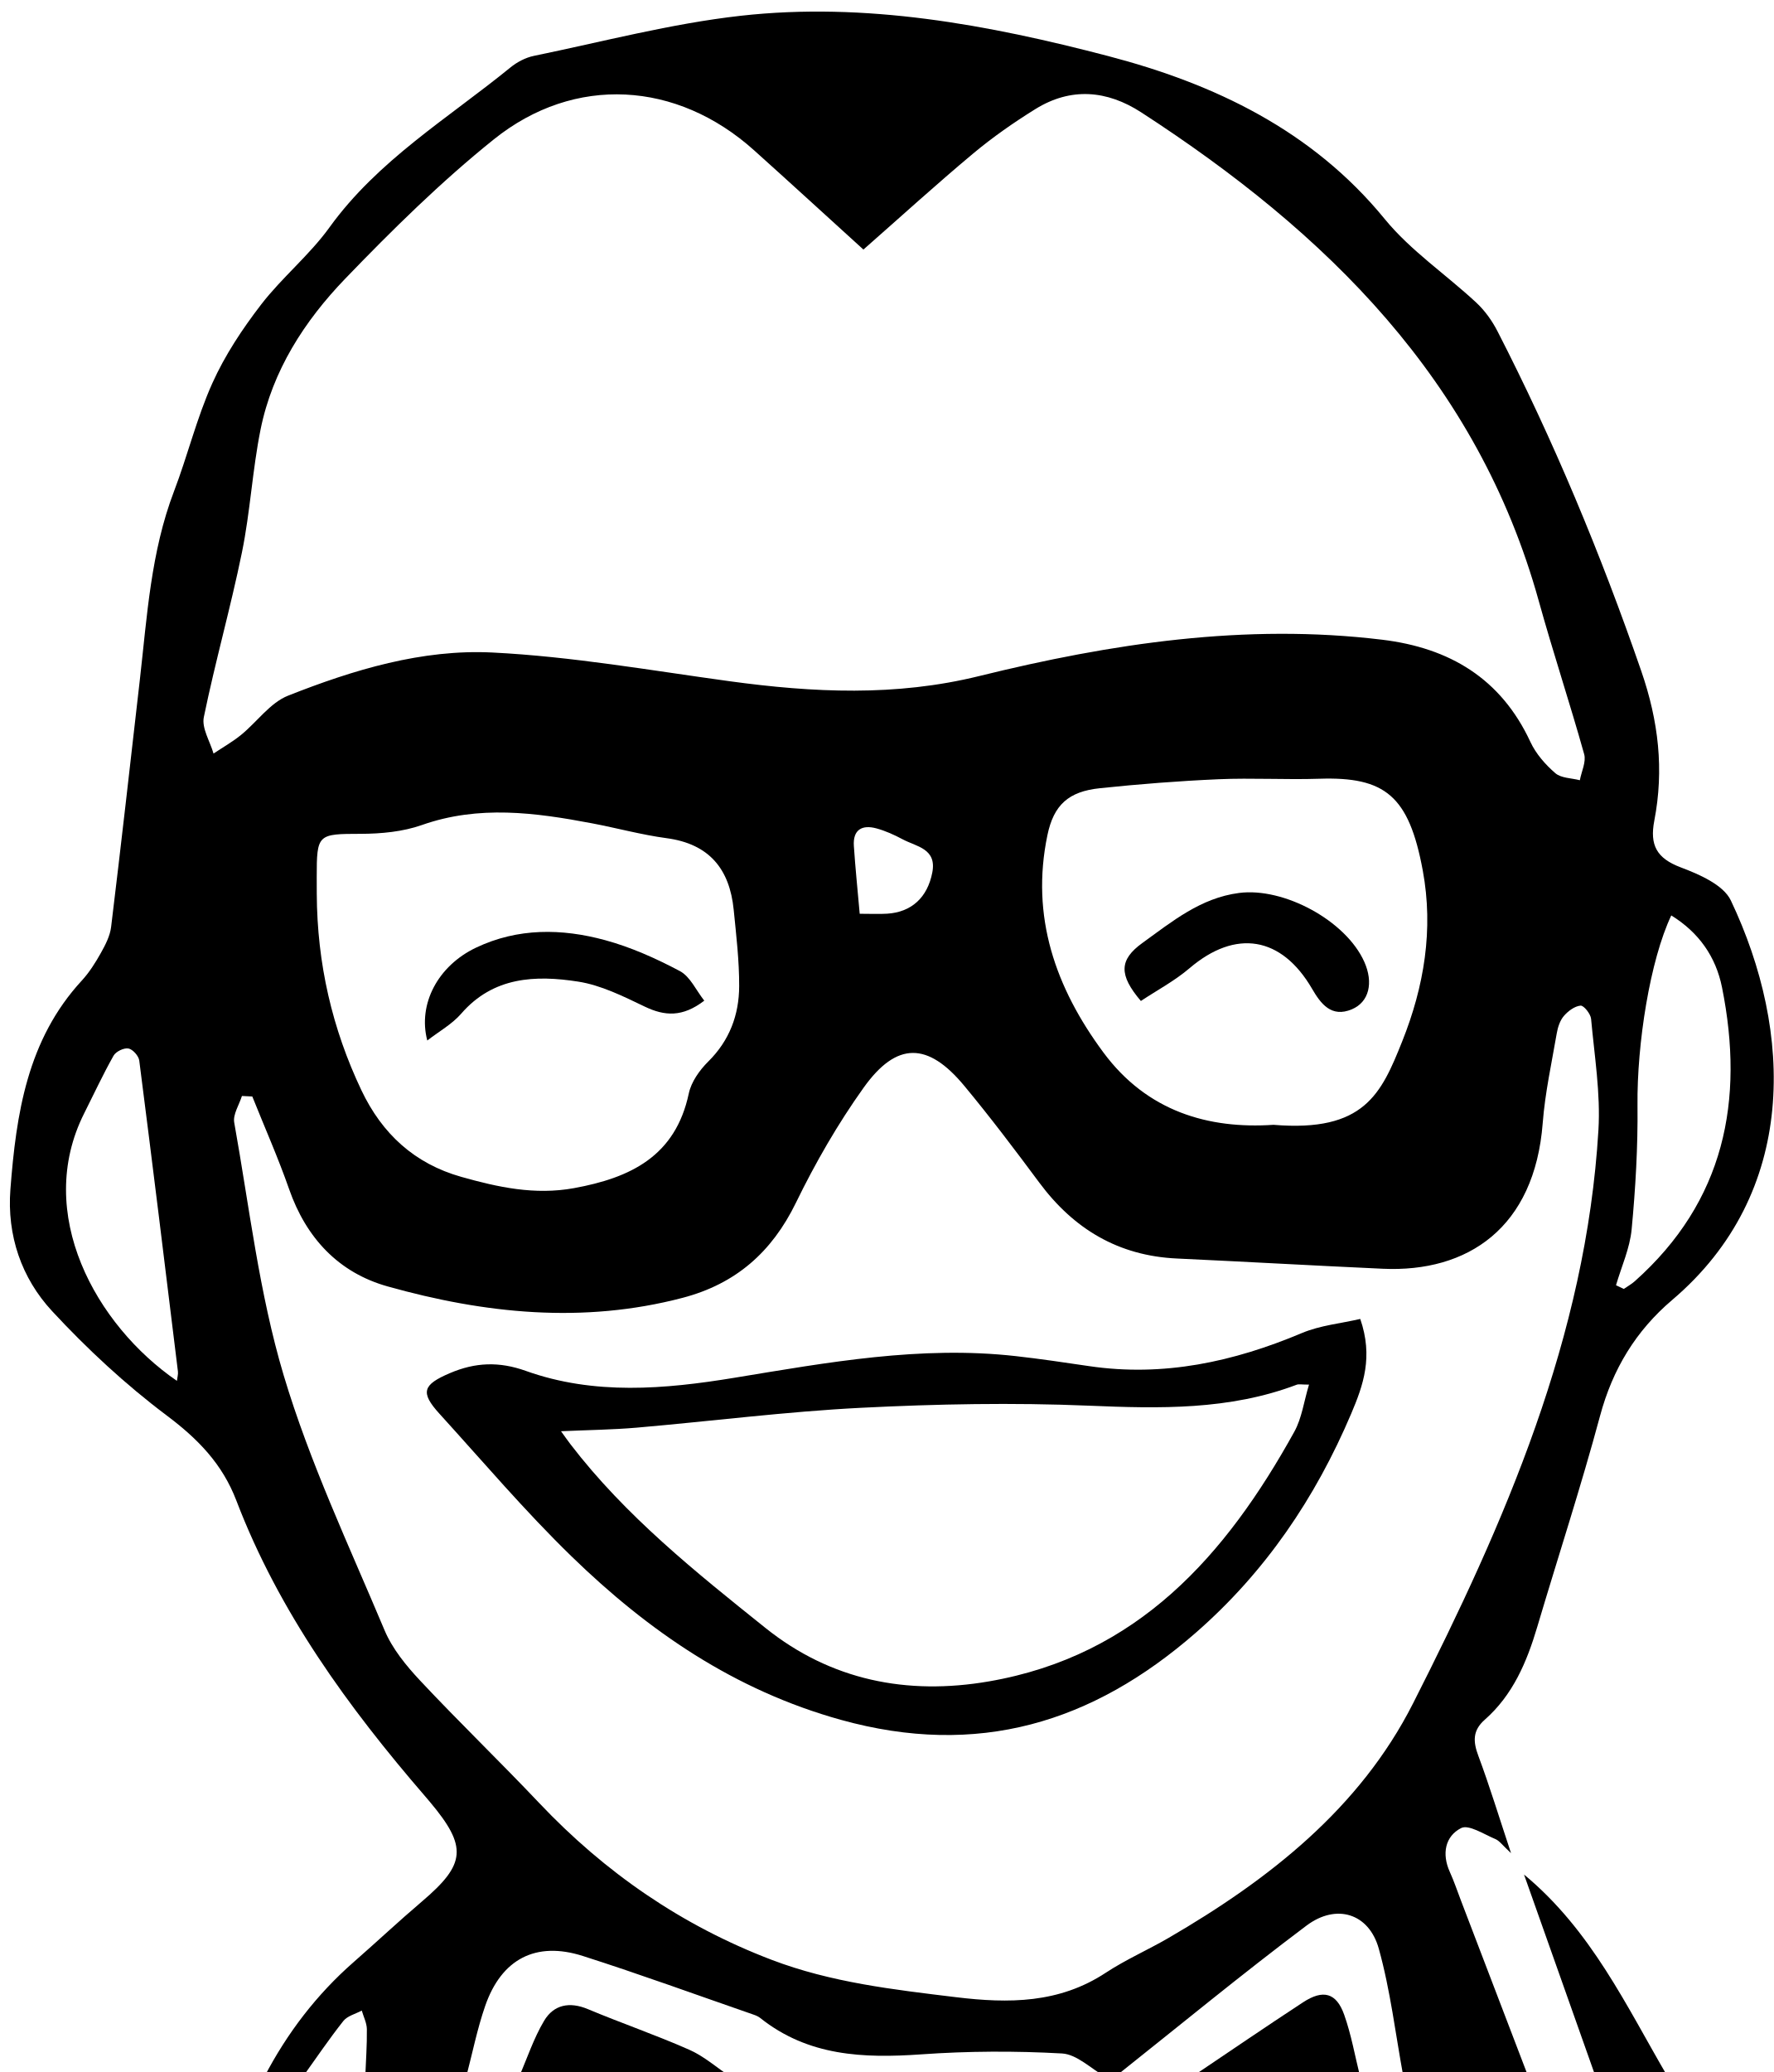
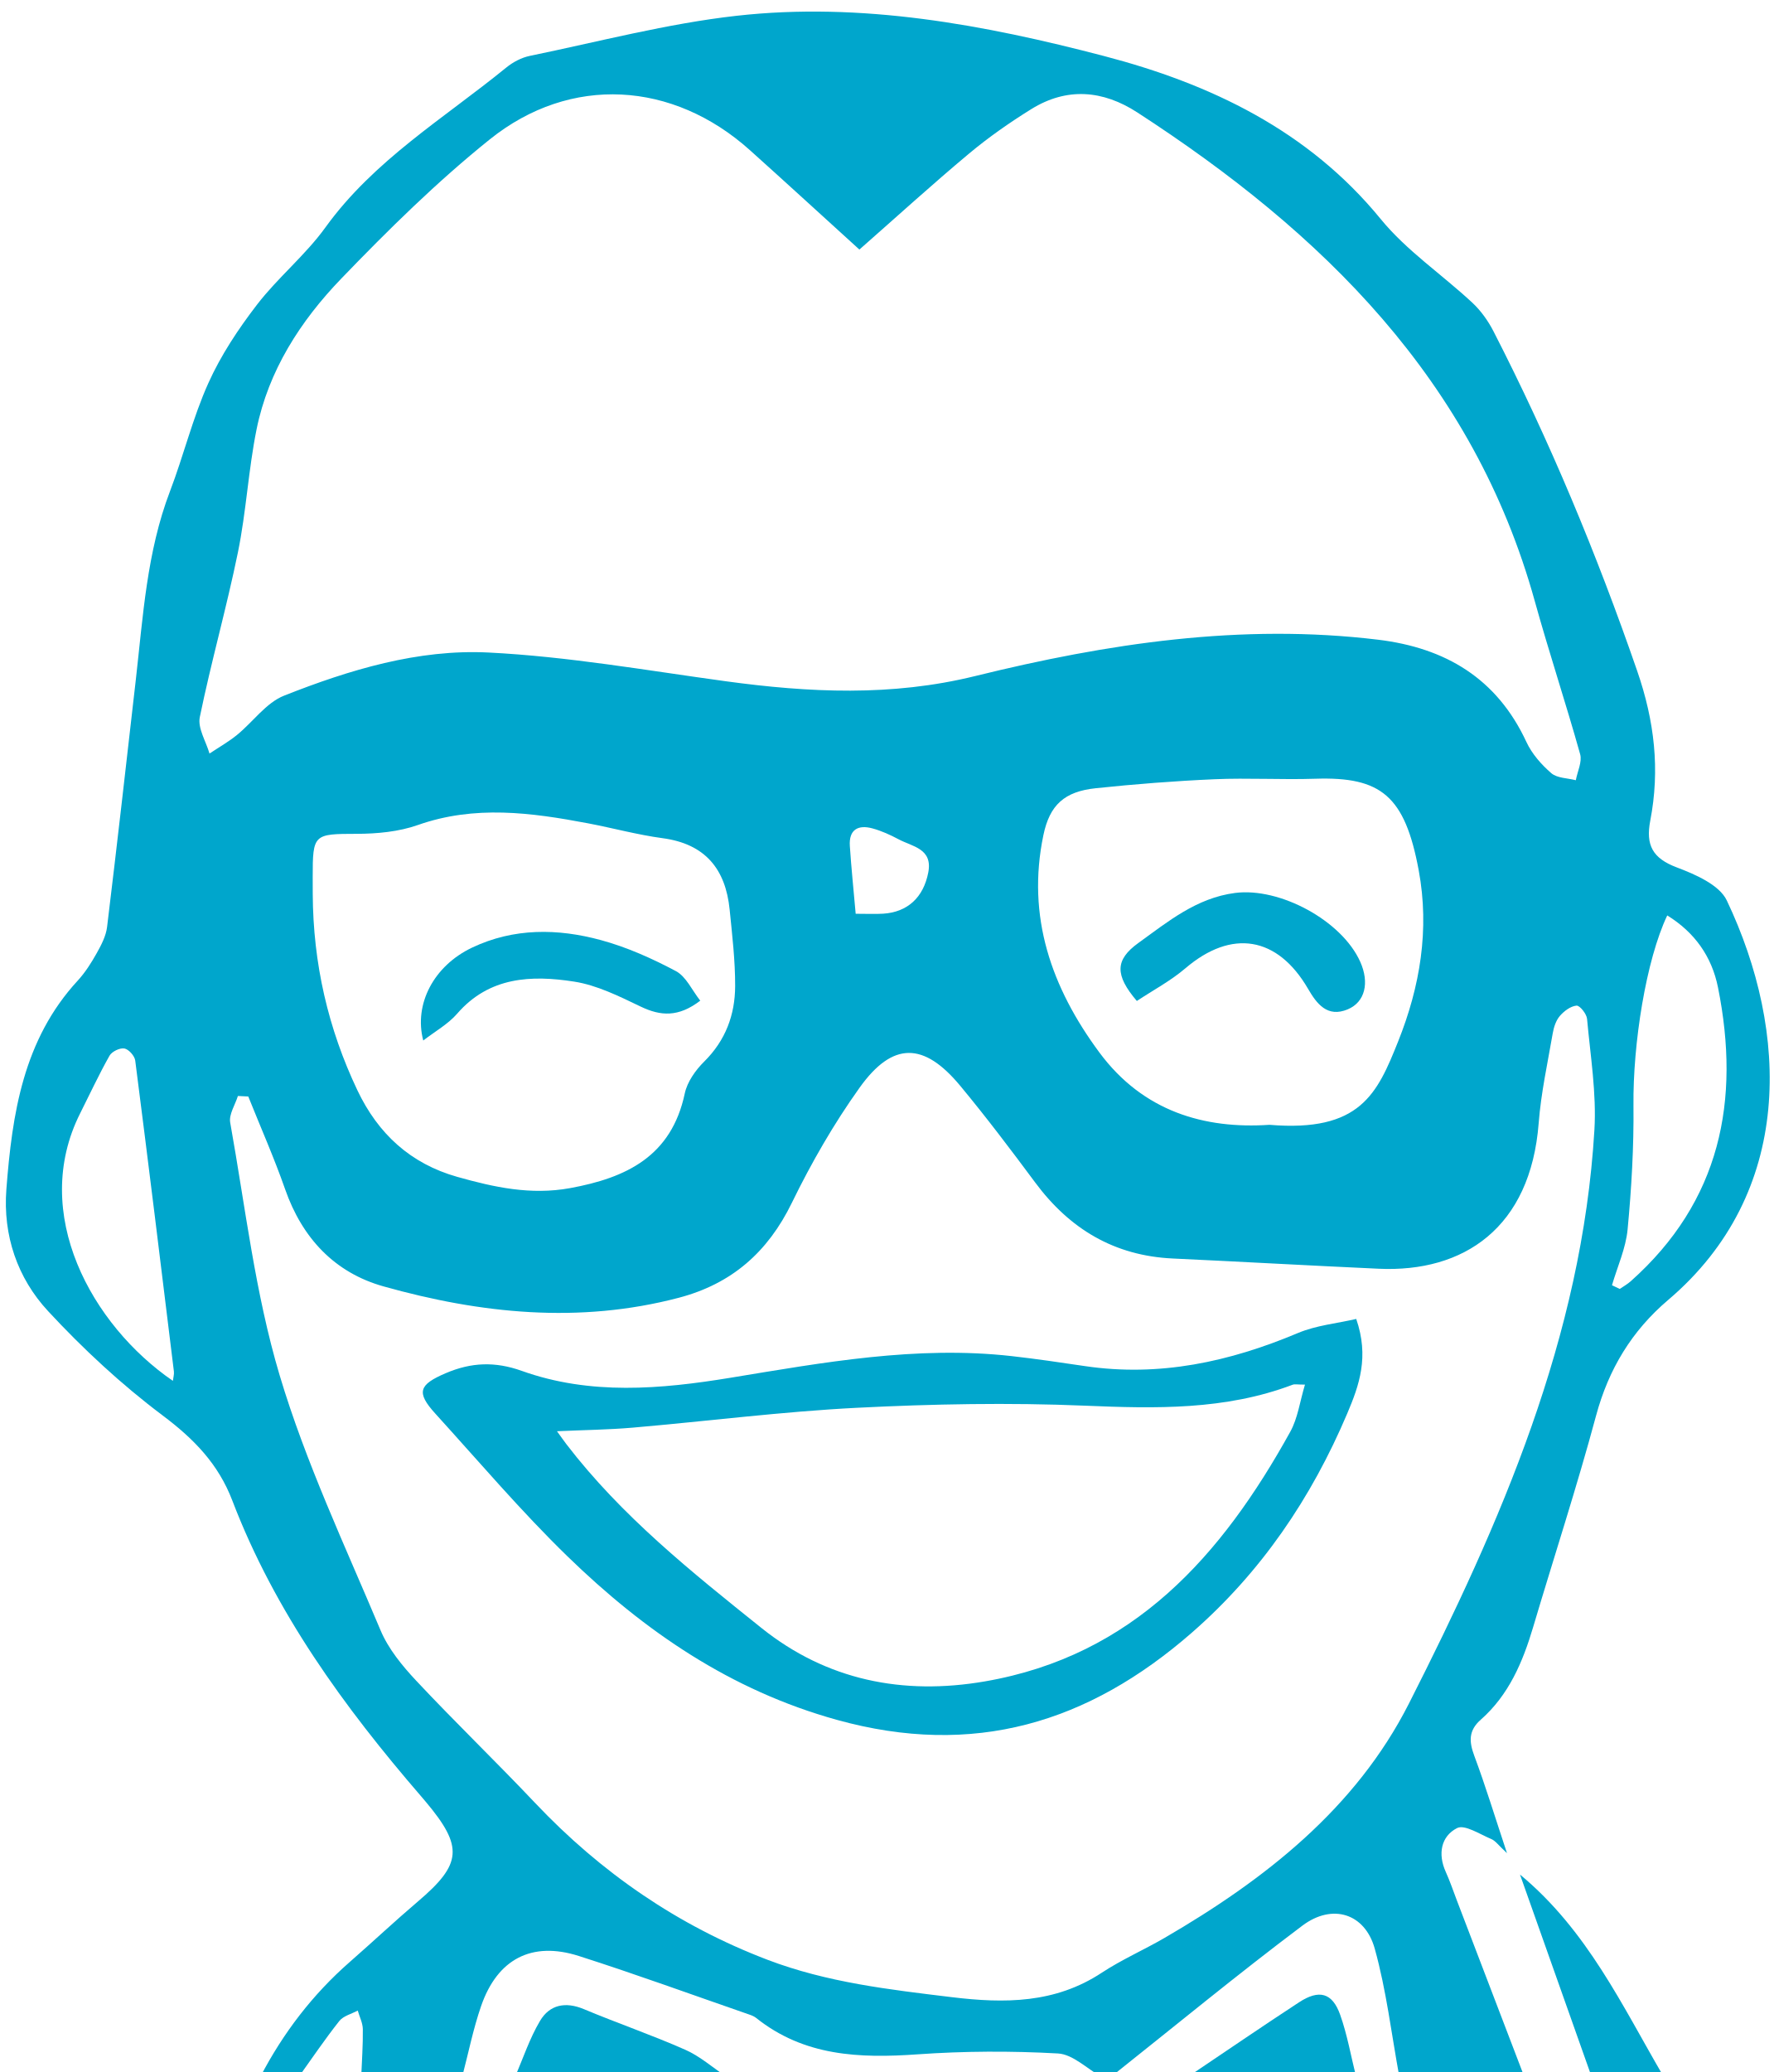
- <svg xmlns="http://www.w3.org/2000/svg" version="1.2" baseProfile="tiny" id="Layer_1" x="0px" y="0px" width="368.954px" height="430.946px" viewBox="0 0 368.954 430.946" xml:space="preserve">
+ <svg xmlns="http://www.w3.org/2000/svg" version="1.1" id="Layer_1" x="0px" y="0px" width="368.954px" height="430.946px" viewBox="0 0 368.954 430.946" enable-background="new 0 0 368.954 430.946" xml:space="preserve">
  <g id="_x39_PCq5U_1_">
    <g>
      <g>
-         <path d="M231.971,431.946c-0.667,0-1.333,0-2,0c-3.007-1.698-5.941-4.682-9.035-4.855c-9.724-0.546-19.541-0.503-29.26,0.183     c-12.047,0.85-23.546,0.384-33.503-7.552c-0.381-0.304-0.858-0.518-1.324-0.679c-11.857-4.106-23.651-8.414-35.601-12.23     c-9.768-3.119-16.926,0.632-20.309,10.386c-1.663,4.796-2.656,9.824-3.952,14.748c-6.999,0-13.998,0-20.997,0     c0.129-3.304,0.375-6.607,0.331-9.909c-0.018-1.294-0.687-2.58-1.059-3.869c-1.3,0.704-2.987,1.102-3.831,2.167     c-2.97,3.747-5.649,7.722-8.439,11.611c-2.666,0-5.333,0-7.999,0c4.746-9.096,10.866-17.113,18.606-23.883     c4.764-4.168,9.382-8.502,14.202-12.601c9.138-7.771,9.472-11.356,1.649-20.677c-0.321-0.383-0.645-0.764-0.971-1.143     c-16.072-18.615-30.44-38.354-39.302-61.533c-2.926-7.654-7.998-12.834-14.488-17.705c-8.573-6.436-16.565-13.85-23.859-21.722     c-6.37-6.874-9.402-15.729-8.666-25.322c1.207-15.71,3.506-31.106,14.847-43.409c1.564-1.698,2.836-3.718,3.97-5.743     c0.942-1.683,1.906-3.539,2.134-5.407c2.087-17.151,4.024-34.32,5.985-51.486c1.508-13.201,2.277-26.511,7.103-39.138     c2.839-7.429,4.723-15.257,7.975-22.483c2.611-5.804,6.237-11.277,10.136-16.341c4.349-5.649,10.058-10.278,14.216-16.042     c10.085-13.979,24.663-22.692,37.65-33.273c1.38-1.124,3.153-2.061,4.881-2.416c14.305-2.94,28.531-6.713,42.995-8.338     c25.981-2.919,51.564,1.855,76.501,8.378c22.033,5.764,42.41,15.404,57.524,33.894c5.386,6.588,12.758,11.533,19.062,17.402     c1.773,1.651,3.278,3.762,4.39,5.927c11.706,22.805,21.511,46.375,29.898,70.633c3.626,10.484,4.772,20.564,2.73,31.166     c-0.979,5.076,0.478,7.82,5.484,9.71c3.869,1.46,8.888,3.628,10.438,6.888c13.009,27.36,14.058,60.793-12.193,83.083     c-7.573,6.43-12.402,14.396-15.014,24.108c-3.965,14.75-8.73,29.283-13.078,43.931c-2.161,7.278-5.061,14.124-10.9,19.264     c-2.561,2.256-2.456,4.545-1.342,7.527c2.332,6.245,4.273,12.636,6.797,20.232c-1.782-1.641-2.399-2.574-3.257-2.93     c-2.373-0.984-5.541-3.092-7.132-2.28c-3.325,1.696-4.045,5.367-2.349,9.106c0.887,1.957,1.572,4.004,2.341,6.015     c4.668,12.202,9.335,24.404,14.001,36.607c-8.666,0-17.331,0-25.997,0c-1.647-8.909-2.697-17.986-5.125-26.677     c-2.043-7.309-8.812-9.441-15.037-4.768C258.278,410.654,245.219,421.427,231.971,431.946z M179.626,51.904     c-7.744-7.033-15.213-13.879-22.752-20.649c-16.025-14.389-37.326-15.761-54.138-2.269     c-10.989,8.818-21.124,18.812-30.917,28.977c-8.471,8.793-15.132,19.105-17.608,31.353c-1.704,8.43-2.149,17.115-3.871,25.54     c-2.348,11.495-5.579,22.81-7.937,34.303c-0.469,2.288,1.29,5.034,2.021,7.568c1.915-1.28,3.942-2.423,5.721-3.871     c3.317-2.698,6.049-6.692,9.803-8.175c13.602-5.375,27.862-9.697,42.493-8.967c16.517,0.824,32.941,3.729,49.372,5.975     c17.373,2.375,34.53,3.202,51.889-1.077c27.498-6.777,55.358-11.013,83.843-7.561c14.011,1.698,24.71,8.05,30.846,21.27     c1.139,2.454,3.105,4.696,5.17,6.483c1.216,1.053,3.375,1.018,5.11,1.472c0.336-1.817,1.347-3.823,0.898-5.421     c-2.983-10.656-6.479-21.17-9.437-31.833c-12.749-45.964-44.193-76.673-82.694-101.642c-7.143-4.633-14.656-5.277-22.05-0.686     c-4.505,2.797-8.898,5.863-12.962,9.26C194.786,38.338,187.42,45.051,179.626,51.904z M52.488,228.053     c-0.719-0.035-1.438-0.07-2.157-0.104c-0.573,1.848-1.905,3.833-1.602,5.524c3.149,17.574,5.192,35.509,10.274,52.528     c5.423,18.16,13.622,35.511,20.993,53.054c1.627,3.873,4.515,7.398,7.432,10.511c8.082,8.626,16.609,16.835,24.735,25.422     c13.71,14.488,29.697,25.508,48.355,32.622c12.362,4.714,25.337,6.196,38.355,7.775c10.998,1.335,21.471,1.306,31.17-5.082     c4.148-2.73,8.762-4.743,13.069-7.246c20.89-12.138,39.765-26.908,50.842-48.746c19.093-37.639,36.018-76.251,38.583-119.283     c0.456-7.654-0.832-15.424-1.528-23.121c-0.094-1.037-1.523-2.815-2.193-2.752c-1.239,0.116-2.608,1.142-3.482,2.165     c-0.803,0.939-1.25,2.335-1.467,3.597c-1.069,6.202-2.438,12.395-2.92,18.65c-1.685,21.851-15.634,31.119-33.266,30.315     c-14.287-0.651-28.567-1.466-42.854-2.13c-12.162-0.565-21.453-6.138-28.62-15.795c-5.058-6.814-10.184-13.594-15.6-20.122     c-7.575-9.129-14.06-9.234-20.933,0.379c-5.372,7.514-10.046,15.643-14.097,23.955c-5.013,10.284-12.538,16.863-23.543,19.754     c-20.725,5.443-41.218,3.297-61.411-2.372c-10.172-2.856-16.917-10.045-20.47-20.21     C57.872,240.816,55.061,234.476,52.488,228.053z M65.901,185.902c0.068,14.525,3.216,28.079,9.29,40.863     c4.31,9.072,11.07,15.265,20.767,18.003c7.652,2.161,15.294,3.833,23.443,2.35c11.779-2.145,21.126-6.642,23.896-19.696     c0.511-2.408,2.243-4.849,4.045-6.633c4.437-4.388,6.414-9.722,6.436-15.685c0.02-5.3-0.616-10.612-1.142-15.901     c-0.841-8.464-5.092-13.685-13.94-14.871c-5.232-0.702-10.366-2.116-15.565-3.101c-11.797-2.234-23.523-3.809-35.357,0.36     c-3.98,1.403-8.479,1.824-12.742,1.834c-8.906,0.02-9.148,0.019-9.14,8.98C65.894,183.571,65.893,184.737,65.901,185.902z      M264.936,233.945c18.898,1.576,22.427-6.476,26.772-17.342c4.56-11.405,6.558-23.28,4.284-35.554     c-2.879-15.545-7.842-19.529-21.531-19.081c-6.981,0.229-13.985-0.2-20.96,0.103c-8.245,0.358-16.489,1.007-24.697,1.868     c-6.524,0.685-9.59,3.478-10.899,9.758c-3.531,16.939,1.67,31.728,11.647,45.201     C238.665,231.204,251.447,234.854,264.936,233.945z M336.194,267.312c0.541,0.255,1.083,0.511,1.624,0.767     c0.765-0.531,1.596-0.989,2.285-1.604c18.663-16.614,22.867-37.573,18.147-61.098c-1.287-6.414-4.833-11.45-10.558-14.98     c-4.418,9.3-7.161,26.691-7.027,39.536c0.089,8.585-0.409,17.208-1.219,25.759C339.074,259.634,337.321,263.443,336.194,267.312z      M36.804,287.2c0.085-0.726,0.285-1.362,0.211-1.964c-2.638-21.558-5.276-43.117-8.044-64.658     c-0.124-0.968-1.36-2.351-2.259-2.508c-0.944-0.165-2.6,0.633-3.086,1.495c-2.201,3.899-4.089,7.975-6.106,11.979     C7.027,252.364,19.937,275.624,36.804,287.2z M178.853,190.051c2.44,0,4.087,0.087,5.722-0.017     c5.071-0.323,8.38-3.381,9.381-8.573c0.959-4.98-3.302-5.367-6.167-6.895c-1.731-0.923-3.562-1.759-5.448-2.272     c-2.999-0.817-4.931,0.269-4.704,3.654C177.942,180.522,178.416,185.085,178.853,190.051z" />
-         <path fill-rule="evenodd" fill="none" d="M317.96,431.946c-4.666-12.203-9.333-24.405-14.001-36.607     c-0.769-2.01-1.454-4.058-2.341-6.015c-1.696-3.739-0.976-7.41,2.349-9.106c1.591-0.812,4.759,1.296,7.132,2.28     c0.857,0.355,1.475,1.289,3.257,2.93c-2.523-7.597-4.465-13.987-6.797-20.232c-1.114-2.982-1.219-5.271,1.342-7.527     c5.84-5.14,8.739-11.986,10.9-19.264c4.348-14.648,9.113-29.182,13.078-43.931c2.611-9.711,7.44-17.678,15.014-24.108     c26.251-22.29,25.202-55.723,12.193-83.083c-1.55-3.26-6.568-5.428-10.438-6.888c-5.007-1.89-6.463-4.634-5.484-9.71     c2.042-10.602,0.896-20.681-2.73-31.166c-8.388-24.258-18.192-47.828-29.898-70.633c-1.111-2.165-2.616-4.276-4.39-5.927     c-6.304-5.869-13.676-10.813-19.062-17.402c-15.114-18.49-35.491-28.13-57.524-33.894c-24.937-6.523-50.521-11.297-76.501-8.378     c-14.464,1.625-28.69,5.398-42.995,8.338c-1.729,0.355-3.501,1.292-4.881,2.416c-12.987,10.581-27.565,19.293-37.65,33.273     c-4.158,5.764-9.867,10.393-14.216,16.042c-3.899,5.063-7.525,10.537-10.136,16.341c-3.252,7.226-5.135,15.055-7.975,22.483     c-4.826,12.627-5.595,25.937-7.103,39.138c-1.961,17.166-3.898,34.335-5.985,51.486c-0.228,1.868-1.192,3.724-2.134,5.407     c-1.134,2.024-2.406,4.045-3.97,5.743C5.671,216.255,3.371,231.651,2.165,247.361c-0.736,9.593,2.296,18.448,8.666,25.322     c7.294,7.872,15.286,15.286,23.859,21.722c6.49,4.871,11.562,10.051,14.488,17.705c8.862,23.179,23.23,42.918,39.302,61.533     c0.327,0.378,0.65,0.76,0.971,1.143c7.823,9.32,7.489,12.905-1.649,20.677c-4.82,4.099-9.438,8.433-14.202,12.601     c-7.74,6.77-13.86,14.787-18.606,23.883c-17.991,0-35.982,0-53.978,0C1.01,288.359,1.01,144.772,1.01,1.093     c122.865,0,245.742,0,368.781,0c0,143.556,0,287.204,0,430.854c-7.509,0-15.171,0-22.834,0     c-8.619-14.729-15.86-30.441-29.902-42.071c5.112,14.429,10.008,28.249,14.904,42.071     C327.292,431.946,322.627,431.946,317.96,431.946z" />
-         <path fill-rule="evenodd" fill="none" d="M96.988,431.946c1.296-4.924,2.289-9.952,3.952-14.748     c3.383-9.754,10.541-13.505,20.309-10.386c11.95,3.816,23.744,8.124,35.601,12.23c0.465,0.161,0.943,0.375,1.324,0.679     c9.957,7.936,21.456,8.401,33.503,7.552c9.719-0.686,19.536-0.729,29.26-0.183c3.093,0.174,6.028,3.157,9.035,4.855     c-25.997,0-51.994,0-77.99,0c-2.844-1.904-5.489-4.257-8.572-5.621c-6.928-3.064-14.12-5.528-21.112-8.458     c-3.832-1.605-7.109-0.917-9.104,2.432c-2.162,3.63-3.506,7.744-5.208,11.647C104.32,431.946,100.654,431.946,96.988,431.946z" />
-         <path fill-rule="evenodd" fill="none" d="M231.971,431.946c13.248-10.52,26.307-21.292,39.83-31.444     c6.225-4.673,12.994-2.541,15.037,4.768c2.429,8.69,3.479,17.768,5.125,26.677c-3,0-5.999,0-8.999,0     c-1.08-4.318-1.841-8.75-3.327-12.925c-1.627-4.573-4.379-5.301-8.555-2.568c-7.761,5.077-15.416,10.319-23.115,15.493     C242.636,431.946,237.304,431.946,231.971,431.946z" />
-         <path fill-rule="evenodd" d="M331.959,431.946c-4.896-13.822-9.792-27.643-14.904-42.071     c14.042,11.63,21.283,27.343,29.902,42.071C341.957,431.946,336.958,431.946,331.959,431.946z" />
-         <path fill-rule="evenodd" d="M107.986,431.946c1.701-3.903,3.046-8.018,5.208-11.647c1.995-3.349,5.271-4.037,9.104-2.432     c6.992,2.93,14.184,5.394,21.112,8.458c3.083,1.364,5.728,3.717,8.572,5.621C137.316,431.946,122.651,431.946,107.986,431.946z" />
-         <path fill-rule="evenodd" d="M247.969,431.946c7.699-5.174,15.354-10.416,23.115-15.493c4.175-2.732,6.928-2.005,8.555,2.568     c1.485,4.175,2.247,8.606,3.327,12.925C271.3,431.946,259.634,431.946,247.969,431.946z" />
-         <path fill-rule="evenodd" fill="none" d="M62.992,431.946c2.79-3.89,5.469-7.864,8.439-11.611     c0.844-1.065,2.531-1.463,3.831-2.167c0.373,1.289,1.042,2.575,1.059,3.869c0.045,3.302-0.201,6.605-0.331,9.909     C71.658,431.946,67.325,431.946,62.992,431.946z" />
-         <path fill-rule="evenodd" fill="none" d="M179.626,51.904c7.793-6.853,15.16-13.566,22.8-19.951     c4.064-3.397,8.458-6.463,12.962-9.26c7.394-4.591,14.907-3.947,22.05,0.686c38.501,24.969,69.945,55.678,82.694,101.642     c2.958,10.663,6.453,21.177,9.437,31.833c0.448,1.598-0.562,3.604-0.898,5.421c-1.735-0.454-3.895-0.418-5.11-1.472     c-2.064-1.787-4.031-4.029-5.17-6.483c-6.136-13.22-16.835-19.572-30.846-21.27c-28.485-3.452-56.346,0.784-83.843,7.561     c-17.358,4.278-34.516,3.451-51.889,1.077c-16.431-2.247-32.855-5.151-49.372-5.975c-14.631-0.73-28.892,3.592-42.493,8.967     c-3.754,1.483-6.485,5.477-9.803,8.175c-1.779,1.447-3.806,2.59-5.721,3.871c-0.731-2.534-2.49-5.28-2.021-7.568     c2.358-11.493,5.589-22.808,7.937-34.303c1.721-8.425,2.167-17.11,3.871-25.54c2.476-12.248,9.138-22.56,17.608-31.353     c9.793-10.165,19.928-20.159,30.917-28.977c16.812-13.492,38.113-12.12,54.138,2.269     C164.413,38.024,171.882,44.871,179.626,51.904z" />
-         <path fill-rule="evenodd" fill="none" d="M52.488,228.053c2.573,6.423,5.383,12.763,7.664,19.289     c3.552,10.165,10.297,17.354,20.47,20.21c20.193,5.669,40.687,7.815,61.411,2.372c11.005-2.891,18.53-9.47,23.543-19.754     c4.051-8.312,8.725-16.441,14.097-23.955c6.873-9.613,13.358-9.508,20.933-0.379c5.417,6.528,10.542,13.308,15.6,20.122     c7.167,9.657,16.458,15.23,28.62,15.795c14.288,0.664,28.567,1.479,42.854,2.13c17.632,0.804,31.582-8.464,33.266-30.315     c0.482-6.255,1.851-12.448,2.92-18.65c0.217-1.262,0.664-2.658,1.467-3.597c0.874-1.023,2.243-2.049,3.482-2.165     c0.67-0.062,2.1,1.715,2.193,2.752c0.696,7.697,1.984,15.467,1.528,23.121c-2.564,43.032-19.489,81.644-38.583,119.283     c-11.078,21.838-29.953,36.608-50.842,48.746c-4.307,2.503-8.92,4.516-13.069,7.246c-9.699,6.388-20.172,6.417-31.17,5.082     c-13.019-1.579-25.994-3.062-38.355-7.775c-18.659-7.114-34.645-18.134-48.355-32.622c-8.126-8.587-16.653-16.796-24.735-25.422     c-2.917-3.113-5.805-6.639-7.432-10.511c-7.371-17.543-15.57-34.894-20.993-53.054c-5.083-17.02-7.125-34.955-10.274-52.528     c-0.303-1.691,1.028-3.676,1.602-5.524C51.05,227.983,51.769,228.018,52.488,228.053z M282.987,274.32     c-3.999,0.931-8.329,1.328-12.149,2.938c-14.222,5.989-28.779,9.157-44.246,6.877c-5.093-0.751-10.188-1.513-15.303-2.086     c-19.777-2.217-39.108,1.322-58.487,4.506c-14.528,2.386-29.173,3.663-43.4-1.427c-5.571-1.993-10.52-1.794-15.819,0.47     c-5.599,2.392-6.22,3.972-2.163,8.432c9.073,9.976,17.827,20.293,27.485,29.675c16.001,15.544,33.885,27.842,56.022,33.994     c28.456,7.908,52.33,0.669,73.854-18.121c14.454-12.618,24.872-28.001,32.333-45.577     C283.639,288.047,285.701,282.194,282.987,274.32z" />
-         <path fill-rule="evenodd" fill="none" d="M65.897,185.902c-0.004-1.165-0.003-2.331-0.004-3.497     c-0.008-8.962,0.233-8.961,9.14-8.98c4.263-0.01,8.761-0.431,12.742-1.834c11.834-4.169,23.56-2.594,35.357-0.36     c5.199,0.985,10.333,2.399,15.565,3.101c8.849,1.187,13.099,6.407,13.94,14.871c0.525,5.289,1.161,10.602,1.142,15.901     c-0.022,5.963-2,11.297-6.436,15.685c-1.803,1.784-3.534,4.225-4.045,6.633c-2.769,13.054-12.116,17.551-23.896,19.696     c-8.149,1.483-15.792-0.188-23.443-2.35c-9.697-2.738-16.458-8.931-20.767-18.003C69.118,213.981,65.969,200.427,65.897,185.902z      M146.517,208.125c-1.703-2.155-2.928-5.009-5.066-6.146c-4.951-2.632-10.196-4.98-15.592-6.447     c-8.986-2.442-18.118-2.566-26.811,1.56c-7.956,3.776-12.146,11.741-10.157,19.32c2.433-1.888,5.153-3.388,7.063-5.59     c6.684-7.702,15.453-8.038,24.308-6.663c4.787,0.743,9.419,3.071,13.873,5.202C138.291,211.349,141.981,211.597,146.517,208.125z     " />
-         <path fill-rule="evenodd" fill="none" d="M264.936,233.945c-13.488,0.909-26.271-2.741-35.385-15.048     c-9.977-13.473-15.178-28.262-11.647-45.201c1.309-6.28,4.375-9.074,10.899-9.758c8.208-0.861,16.452-1.509,24.697-1.868     c6.975-0.303,13.979,0.127,20.96-0.103c13.689-0.449,18.652,3.535,21.531,19.081c2.273,12.274,0.276,24.149-4.284,35.554     C287.363,227.469,283.834,235.521,264.936,233.945z M237.346,208.189c3.338-2.217,7.021-4.168,10.117-6.81     c9.603-8.192,19.148-6.65,25.511,4.294c1.791,3.081,4,6.049,8.27,4.243c3.594-1.52,4.525-5.535,2.575-9.886     c-3.839-8.568-16.736-15.513-26.038-14.31c-8.021,1.039-13.953,5.958-20.116,10.402     C232.793,199.636,232.75,202.79,237.346,208.189z" />
-         <path fill-rule="evenodd" fill="none" d="M336.194,267.312c1.127-3.869,2.88-7.679,3.253-11.619     c0.81-8.551,1.308-17.174,1.219-25.759c-0.134-12.845,2.609-30.236,7.027-39.536c5.725,3.53,9.271,8.566,10.558,14.98     c4.72,23.525,0.516,44.484-18.147,61.098c-0.689,0.615-1.521,1.073-2.285,1.604C337.277,267.824,336.735,267.568,336.194,267.312     z" />
-         <path fill-rule="evenodd" fill="none" d="M36.804,287.2c-16.867-11.577-29.776-34.836-19.285-55.657     c2.017-4.004,3.906-8.079,6.106-11.979c0.486-0.862,2.143-1.66,3.086-1.495c0.899,0.158,2.135,1.541,2.259,2.508     c2.768,21.541,5.406,43.1,8.044,64.658C37.089,285.838,36.889,286.474,36.804,287.2z" />
-         <path fill-rule="evenodd" fill="none" d="M178.853,190.051c-0.437-4.966-0.91-9.528-1.216-14.103     c-0.227-3.386,1.705-4.472,4.704-3.654c1.885,0.514,3.716,1.35,5.448,2.272c2.865,1.528,7.126,1.915,6.167,6.895     c-1,5.191-4.31,8.25-9.381,8.573C182.939,190.138,181.293,190.051,178.853,190.051z" />
-         <path fill-rule="evenodd" d="M282.987,274.32c2.713,7.874,0.652,13.727-1.875,19.681c-7.461,17.576-17.878,32.958-32.333,45.577     c-21.524,18.79-45.398,26.028-73.854,18.121c-22.137-6.152-40.021-18.45-56.022-33.994c-9.658-9.382-18.412-19.699-27.485-29.675     c-4.057-4.459-3.436-6.04,2.163-8.432c5.299-2.264,10.249-2.463,15.819-0.47c14.228,5.089,28.873,3.813,43.4,1.427     c19.379-3.184,38.71-6.723,58.487-4.506c5.115,0.573,10.21,1.335,15.303,2.086c15.466,2.279,30.023-0.889,44.246-6.877     C274.658,275.648,278.989,275.251,282.987,274.32z M116.714,297.676c0.857,1.182,1.385,1.946,1.949,2.682     c11.456,14.948,26.069,26.612,40.599,38.247c13.566,10.863,29.423,14.046,46.48,11.099c30.928-5.343,49.29-26.186,63.528-51.926     c1.566-2.832,1.996-6.292,3.054-9.797c-1.576,0-2.125-0.144-2.559,0.021c-14.041,5.315-28.526,4.975-43.254,4.358     c-15.771-0.66-31.629-0.357-47.403,0.442c-15.567,0.79-31.072,2.782-46.614,4.126     C127.446,297.364,122.366,297.419,116.714,297.676z" />
-         <path fill-rule="evenodd" d="M146.517,208.125c-4.536,3.472-8.227,3.224-12.382,1.235c-4.454-2.131-9.086-4.459-13.873-5.202     c-8.855-1.375-17.624-1.039-24.308,6.663c-1.911,2.202-4.63,3.702-7.063,5.59c-1.989-7.579,2.202-15.543,10.157-19.32     c8.693-4.126,17.825-4.002,26.811-1.56c5.396,1.467,10.641,3.815,15.592,6.447C143.589,203.116,144.814,205.971,146.517,208.125z     " />
-         <path fill-rule="evenodd" d="M237.346,208.189c-4.595-5.4-4.552-8.553,0.32-12.066c6.163-4.444,12.095-9.363,20.116-10.402     c9.302-1.204,22.199,5.741,26.038,14.31c1.95,4.352,1.019,8.366-2.575,9.886c-4.27,1.807-6.479-1.162-8.27-4.243     c-6.363-10.945-15.909-12.487-25.511-4.294C244.367,204.021,240.684,205.973,237.346,208.189z" />
-         <path fill-rule="evenodd" fill="none" d="M116.714,297.676c5.652-0.256,10.732-0.312,15.78-0.749     c15.542-1.344,31.046-3.337,46.614-4.126c15.773-0.799,31.631-1.102,47.403-0.442c14.729,0.617,29.214,0.957,43.254-4.358     c0.433-0.164,0.982-0.021,2.559-0.021c-1.058,3.505-1.487,6.965-3.054,9.797c-14.238,25.74-32.6,46.583-63.528,51.926     c-17.058,2.947-32.915-0.236-46.48-11.099c-14.53-11.635-29.143-23.299-40.599-38.247     C118.099,299.622,117.571,298.857,116.714,297.676z" />
+         <path fill="#00A6CC" d="M231.133,431.946c-0.667,0-1.333,0-2,0c-3.008-1.697-5.941-4.682-9.035-4.855     c-9.725-0.545-19.541-0.502-29.26,0.184c-12.047,0.85-23.547,0.385-33.504-7.553c-0.381-0.303-0.857-0.518-1.323-0.678     c-11.856-4.105-23.651-8.414-35.601-12.23c-9.769-3.119-16.927,0.633-20.31,10.387c-1.663,4.795-2.656,9.824-3.952,14.748     c-6.999,0-13.998,0-20.997,0c0.129-3.305,0.375-6.607,0.331-9.91c-0.018-1.293-0.687-2.58-1.059-3.869     c-1.3,0.705-2.987,1.104-3.831,2.168c-2.97,3.746-5.649,7.721-8.439,11.611c-2.666,0-5.333,0-7.999,0     c4.746-9.098,10.866-17.113,18.606-23.883c4.764-4.168,9.382-8.504,14.202-12.602c9.138-7.771,9.472-11.355,1.649-20.678     c-0.321-0.383-0.645-0.764-0.971-1.143c-16.072-18.615-30.44-38.354-39.302-61.533c-2.926-7.654-7.998-12.834-14.488-17.705     c-8.573-6.436-16.565-13.85-23.859-21.722c-6.37-6.874-9.402-15.729-8.666-25.322c1.207-15.71,3.506-31.106,14.847-43.409     c1.564-1.698,2.836-3.718,3.97-5.743c0.942-1.683,1.906-3.539,2.134-5.407c2.087-17.151,4.024-34.32,5.985-51.486     c1.508-13.201,2.277-26.511,7.103-39.138c2.839-7.429,4.723-15.257,7.975-22.483c2.611-5.804,6.237-11.277,10.136-16.341     c4.349-5.649,10.058-10.278,14.216-16.042c10.085-13.979,24.663-22.692,37.65-33.273c1.38-1.124,3.153-2.061,4.881-2.416     c14.305-2.94,28.531-6.713,42.995-8.338c25.981-2.919,51.563,1.855,76.501,8.378c22.033,5.764,42.41,15.404,57.523,33.894     c5.387,6.588,12.758,11.533,19.062,17.402c1.773,1.651,3.277,3.762,4.391,5.927c11.705,22.805,21.51,46.375,29.897,70.633     c3.626,10.484,4.772,20.564,2.729,31.166c-0.979,5.076,0.479,7.82,5.484,9.71c3.869,1.46,8.889,3.628,10.438,6.888     c13.01,27.36,14.059,60.793-12.192,83.083c-7.573,6.43-12.401,14.396-15.015,24.108c-3.965,14.749-8.729,29.282-13.078,43.931     c-2.16,7.277-5.061,14.125-10.899,19.264c-2.562,2.256-2.456,4.545-1.342,7.527c2.332,6.246,4.272,12.637,6.797,20.232     c-1.782-1.641-2.399-2.574-3.257-2.93c-2.373-0.984-5.541-3.092-7.133-2.281c-3.324,1.697-4.045,5.367-2.348,9.107     c0.887,1.957,1.571,4.004,2.34,6.014c4.668,12.203,9.336,24.404,14.002,36.607c-8.666,0-17.332,0-25.998,0     c-1.646-8.908-2.696-17.986-5.125-26.678c-2.043-7.309-8.812-9.439-15.037-4.768C257.44,410.655,244.381,421.426,231.133,431.946     z M178.788,51.904c-7.744-7.033-15.213-13.879-22.752-20.649c-16.024-14.389-37.326-15.761-54.138-2.269     c-10.989,8.818-21.124,18.812-30.917,28.977c-8.471,8.793-15.132,19.105-17.608,31.353c-1.704,8.43-2.149,17.115-3.871,25.54     c-2.348,11.495-5.579,22.81-7.937,34.303c-0.469,2.288,1.29,5.034,2.021,7.568c1.915-1.28,3.942-2.423,5.721-3.871     c3.317-2.698,6.049-6.692,9.803-8.175c13.602-5.375,27.862-9.697,42.493-8.967c16.517,0.824,32.94,3.729,49.372,5.975     c17.373,2.375,34.529,3.202,51.889-1.077c27.498-6.777,55.358-11.013,83.844-7.561c14.011,1.698,24.709,8.05,30.846,21.27     c1.139,2.454,3.105,4.696,5.17,6.483c1.216,1.053,3.375,1.018,5.109,1.472c0.336-1.817,1.348-3.823,0.898-5.421     c-2.982-10.656-6.479-21.17-9.438-31.833C306.545,79.058,275.101,48.349,236.6,23.38c-7.143-4.633-14.656-5.277-22.05-0.686     c-4.505,2.797-8.897,5.863-12.962,9.26C193.948,38.338,186.583,45.051,178.788,51.904z M51.65,228.053     c-0.719-0.035-1.438-0.07-2.157-0.104c-0.573,1.848-1.905,3.832-1.602,5.523c3.149,17.574,5.192,35.509,10.274,52.527     c5.423,18.16,13.622,35.512,20.993,53.055c1.627,3.873,4.515,7.398,7.432,10.512c8.082,8.625,16.609,16.834,24.735,25.422     c13.71,14.486,29.697,25.508,48.355,32.621c12.361,4.715,25.337,6.195,38.355,7.775c10.998,1.334,21.471,1.307,31.17-5.082     c4.147-2.73,8.762-4.744,13.068-7.246c20.891-12.139,39.766-26.908,50.842-48.746c19.094-37.639,36.019-76.251,38.584-119.283     c0.455-7.654-0.832-15.424-1.529-23.121c-0.094-1.037-1.522-2.815-2.192-2.752c-1.239,0.116-2.608,1.142-3.481,2.165     c-0.803,0.939-1.25,2.335-1.467,3.597c-1.07,6.203-2.438,12.395-2.921,18.65c-1.685,21.852-15.634,31.119-33.266,30.314     c-14.287-0.65-28.567-1.465-42.854-2.129c-12.162-0.565-21.453-6.139-28.619-15.795c-5.059-6.814-10.185-13.595-15.601-20.123     c-7.575-9.129-14.06-9.233-20.933,0.379c-5.373,7.515-10.047,15.644-14.098,23.955c-5.013,10.285-12.537,16.863-23.543,19.754     c-20.725,5.443-41.218,3.297-61.411-2.371c-10.172-2.856-16.917-10.045-20.47-20.211     C57.034,240.816,54.223,234.476,51.65,228.053z M65.063,185.902c0.068,14.525,3.216,28.079,9.29,40.863     c4.31,9.071,11.07,15.265,20.767,18.003c7.652,2.161,15.294,3.833,23.443,2.35c11.779-2.145,21.126-6.642,23.896-19.695     c0.511-2.408,2.242-4.85,4.045-6.633c4.437-4.389,6.414-9.723,6.436-15.686c0.02-5.3-0.615-10.612-1.142-15.901     c-0.841-8.464-5.093-13.685-13.94-14.871c-5.232-0.702-10.365-2.116-15.564-3.101c-11.797-2.234-23.523-3.809-35.357,0.36     c-3.98,1.403-8.479,1.824-12.742,1.834c-8.906,0.02-9.148,0.019-9.14,8.98C65.056,183.571,65.055,184.737,65.063,185.902z      M264.098,233.945c18.898,1.576,22.427-6.476,26.771-17.342c4.561-11.405,6.559-23.28,4.285-35.554     c-2.88-15.545-7.843-19.529-21.531-19.081c-6.981,0.229-13.985-0.2-20.961,0.103c-8.244,0.358-16.488,1.007-24.696,1.868     c-6.524,0.685-9.591,3.478-10.899,9.758c-3.531,16.939,1.67,31.728,11.646,45.201     C237.827,231.204,250.609,234.854,264.098,233.945z M335.356,267.312c0.541,0.255,1.083,0.511,1.624,0.767     c0.765-0.531,1.597-0.988,2.285-1.604c18.663-16.614,22.867-37.573,18.147-61.098c-1.287-6.414-4.834-11.45-10.559-14.98     c-4.418,9.3-7.161,26.691-7.027,39.536c0.09,8.585-0.408,17.208-1.219,25.759C338.237,259.633,336.483,263.443,335.356,267.312z      M35.966,287.2c0.085-0.726,0.285-1.361,0.211-1.964c-2.638-21.558-5.276-43.116-8.044-64.657     c-0.124-0.969-1.36-2.352-2.259-2.509c-0.944-0.165-2.6,0.634-3.086,1.495c-2.201,3.898-4.089,7.975-6.106,11.979     C6.189,252.364,19.099,275.624,35.966,287.2z M178.015,190.051c2.44,0,4.087,0.087,5.722-0.017     c5.071-0.323,8.381-3.381,9.381-8.573c0.959-4.98-3.302-5.367-6.166-6.895c-1.731-0.923-3.562-1.759-5.449-2.272     c-2.998-0.817-4.93,0.269-4.703,3.654C177.104,180.522,177.579,185.085,178.015,190.051z" />
+         <path fill="none" d="M317.122,431.946c-4.666-12.203-9.332-24.404-14-36.607c-0.77-2.01-1.455-4.057-2.342-6.014     c-1.695-3.74-0.976-7.41,2.35-9.107c1.591-0.811,4.759,1.297,7.132,2.281c0.856,0.355,1.476,1.289,3.257,2.93     c-2.523-7.598-4.465-13.986-6.797-20.232c-1.114-2.982-1.219-5.271,1.342-7.527c5.84-5.139,8.739-11.986,10.9-19.264     c4.348-14.648,9.113-29.182,13.078-43.931c2.61-9.711,7.439-17.679,15.014-24.108c26.251-22.289,25.201-55.723,12.193-83.083     c-1.551-3.26-6.568-5.428-10.438-6.888c-5.007-1.89-6.463-4.634-5.483-9.71c2.041-10.602,0.896-20.681-2.73-31.166     c-8.389-24.258-18.191-47.828-29.898-70.633c-1.111-2.165-2.615-4.276-4.39-5.927c-6.304-5.869-13.677-10.813-19.062-17.402     c-15.115-18.49-35.492-28.13-57.524-33.894c-24.937-6.523-50.521-11.297-76.501-8.378c-14.465,1.625-28.689,5.398-42.995,8.338     c-1.729,0.355-3.501,1.292-4.881,2.416C92.358,24.62,77.78,33.332,67.695,47.312c-4.158,5.764-9.867,10.393-14.216,16.042     c-3.899,5.063-7.525,10.537-10.136,16.341c-3.252,7.226-5.135,15.055-7.975,22.483c-4.826,12.627-5.595,25.938-7.103,39.138     c-1.961,17.166-3.898,34.335-5.985,51.486c-0.228,1.868-1.192,3.724-2.134,5.407c-1.134,2.024-2.406,4.045-3.97,5.743     C4.833,216.254,2.533,231.651,1.327,247.361c-0.736,9.593,2.296,18.448,8.666,25.322c7.294,7.872,15.286,15.286,23.859,21.722     c6.49,4.871,11.562,10.051,14.488,17.705c8.862,23.18,23.23,42.918,39.302,61.533c0.327,0.377,0.65,0.76,0.971,1.143     c7.823,9.32,7.489,12.906-1.649,20.678c-4.82,4.098-9.438,8.432-14.202,12.602c-7.74,6.77-13.86,14.785-18.606,23.883     c-17.991,0-35.982,0-53.978,0C0.172,288.359,0.172,144.772,0.172,1.093c122.866,0,245.743,0,368.782,0     c0,143.556,0,287.205,0,430.855c-7.51,0-15.172,0-22.834,0c-8.619-14.73-15.86-30.441-29.902-42.072     c5.111,14.43,10.008,28.25,14.904,42.072C326.454,431.946,321.79,431.946,317.122,431.946z" />
+         <path fill="none" d="M96.15,431.946c1.296-4.924,2.289-9.951,3.952-14.748c3.383-9.754,10.541-13.504,20.309-10.385     c11.951,3.814,23.744,8.123,35.602,12.229c0.465,0.162,0.943,0.375,1.324,0.68c9.957,7.936,21.455,8.4,33.502,7.553     c9.72-0.688,19.537-0.73,29.261-0.184c3.093,0.174,6.028,3.156,9.035,4.855c-25.997,0-51.994,0-77.99,0     c-2.844-1.904-5.489-4.258-8.571-5.621c-6.929-3.064-14.121-5.529-21.113-8.459c-3.832-1.605-7.108-0.916-9.104,2.432     c-2.162,3.631-3.506,7.744-5.208,11.648C103.482,431.946,99.816,431.946,96.15,431.946z" />
+         <path fill="none" d="M231.133,431.946c13.248-10.52,26.307-21.291,39.83-31.443c6.225-4.674,12.994-2.541,15.037,4.768     c2.429,8.689,3.479,17.768,5.125,26.678c-3,0-6,0-9,0c-1.08-4.318-1.84-8.75-3.326-12.926c-1.627-4.572-4.379-5.301-8.555-2.568     c-7.762,5.078-15.416,10.32-23.115,15.494C241.798,431.946,236.466,431.946,231.133,431.946z" />
+         <path fill="#00A6CC" d="M331.122,431.946c-4.896-13.822-9.793-27.643-14.904-42.07c14.042,11.629,21.283,27.342,29.902,42.07     C341.12,431.946,336.12,431.946,331.122,431.946z" />
+         <path fill="#00A6CC" d="M107.148,431.946c1.701-3.902,3.046-8.018,5.208-11.646c1.995-3.35,5.271-4.037,9.104-2.432     c6.992,2.93,14.185,5.393,21.113,8.457c3.082,1.365,5.728,3.717,8.571,5.621C136.478,431.946,121.813,431.946,107.148,431.946z" />
+         <path fill="#00A6CC" d="M247.131,431.946c7.699-5.174,15.354-10.416,23.115-15.492c4.174-2.732,6.928-2.006,8.555,2.568     c1.484,4.174,2.246,8.605,3.326,12.924C270.461,431.946,258.795,431.946,247.131,431.946z" />
+         <path fill="none" d="M62.154,431.946c2.79-3.891,5.469-7.863,8.439-11.611c0.844-1.064,2.531-1.463,3.831-2.166     c0.373,1.289,1.042,2.574,1.059,3.869c0.045,3.301-0.201,6.604-0.331,9.908C70.82,431.946,66.487,431.946,62.154,431.946z" />
+         <path fill="none" d="M178.788,51.904c7.793-6.853,15.16-13.566,22.801-19.951c4.064-3.397,8.457-6.463,12.962-9.26     c7.394-4.591,14.907-3.947,22.05,0.686c38.501,24.969,69.945,55.678,82.693,101.642c2.959,10.663,6.453,21.177,9.438,31.833     c0.448,1.598-0.562,3.604-0.898,5.421c-1.734-0.454-3.895-0.418-5.109-1.472c-2.064-1.787-4.031-4.029-5.17-6.483     c-6.137-13.22-16.835-19.572-30.846-21.27c-28.485-3.452-56.346,0.784-83.844,7.561c-17.357,4.278-34.516,3.451-51.889,1.077     c-16.432-2.247-32.855-5.151-49.372-5.975c-14.631-0.73-28.892,3.592-42.493,8.967c-3.754,1.483-6.485,5.477-9.803,8.175     c-1.779,1.447-3.806,2.59-5.721,3.871c-0.731-2.534-2.49-5.28-2.021-7.568c2.358-11.493,5.589-22.808,7.937-34.303     c1.721-8.425,2.167-17.11,3.871-25.54c2.476-12.248,9.138-22.56,17.608-31.353c9.793-10.165,19.928-20.159,30.917-28.977     c16.812-13.492,38.113-12.12,54.138,2.269C163.575,38.024,171.043,44.871,178.788,51.904z" />
+         <path fill="none" d="M51.65,228.053c2.573,6.423,5.383,12.763,7.664,19.289c3.552,10.164,10.297,17.354,20.47,20.209     c20.193,5.67,40.687,7.816,61.412,2.373c11.004-2.891,18.529-9.471,23.543-19.754c4.051-8.312,8.725-16.441,14.096-23.955     c6.873-9.613,13.359-9.508,20.934-0.379c5.417,6.527,10.542,13.308,15.6,20.121c7.168,9.658,16.459,15.23,28.621,15.795     c14.287,0.664,28.566,1.479,42.854,2.131c17.632,0.804,31.582-8.465,33.266-30.315c0.482-6.255,1.852-12.448,2.92-18.65     c0.217-1.262,0.664-2.658,1.467-3.597c0.875-1.023,2.244-2.049,3.482-2.165c0.67-0.062,2.1,1.715,2.193,2.752     c0.695,7.697,1.984,15.467,1.527,23.121c-2.563,43.032-19.488,81.644-38.582,119.284c-11.078,21.838-29.953,36.607-50.843,48.744     c-4.307,2.504-8.92,4.518-13.069,7.246c-9.699,6.389-20.172,6.418-31.17,5.082c-13.019-1.578-25.994-3.061-38.354-7.773     c-18.659-7.115-34.646-18.135-48.355-32.623c-8.126-8.586-16.653-16.795-24.735-25.422c-2.917-3.113-5.805-6.639-7.432-10.512     c-7.371-17.543-15.57-34.893-20.993-53.053c-5.083-17.021-7.125-34.955-10.274-52.528c-0.303-1.69,1.028-3.677,1.602-5.524     C50.212,227.983,50.931,228.018,51.65,228.053z M282.149,274.32c-3.999,0.931-8.328,1.328-12.148,2.938     c-14.223,5.988-28.779,9.156-44.246,6.877c-5.094-0.752-10.188-1.514-15.303-2.086c-19.777-2.217-39.108,1.322-58.487,4.506     c-14.528,2.386-29.173,3.662-43.4-1.428c-5.571-1.992-10.52-1.793-15.819,0.471c-5.599,2.393-6.22,3.972-2.163,8.432     c9.073,9.977,17.827,20.293,27.485,29.676c16.002,15.543,33.885,27.842,56.022,33.994c28.456,7.908,52.329,0.668,73.854-18.121     c14.453-12.619,24.871-28.002,32.332-45.578C282.801,288.047,284.864,282.194,282.149,274.32z" />
+         <path fill="none" d="M65.059,185.902c-0.004-1.165-0.003-2.331-0.004-3.497c-0.008-8.962,0.233-8.961,9.14-8.98     c4.263-0.01,8.761-0.431,12.742-1.834c11.834-4.169,23.56-2.594,35.356-0.36c5.199,0.985,10.334,2.399,15.565,3.101     c8.849,1.187,13.099,6.407,13.94,14.871c0.525,5.289,1.16,10.602,1.142,15.901c-0.022,5.963-2,11.297-6.437,15.686     c-1.803,1.783-3.533,4.225-4.045,6.633c-2.769,13.054-12.115,17.551-23.896,19.695c-8.149,1.483-15.792-0.188-23.443-2.35     c-9.697-2.738-16.458-8.932-20.767-18.003C68.28,213.981,65.131,200.427,65.059,185.902z M145.679,208.125     c-1.703-2.155-2.929-5.009-5.065-6.146c-4.951-2.632-10.197-4.98-15.593-6.447c-8.985-2.442-18.118-2.566-26.811,1.56     c-7.956,3.776-12.146,11.741-10.157,19.321c2.433-1.889,5.153-3.389,7.063-5.591c6.684-7.702,15.453-8.038,24.308-6.663     c4.787,0.743,9.419,3.071,13.873,5.202C137.454,211.349,141.143,211.597,145.679,208.125z" />
+         <path fill="none" d="M264.098,233.945c-13.488,0.909-26.271-2.741-35.385-15.048c-9.977-13.473-15.178-28.262-11.647-45.201     c1.31-6.28,4.375-9.074,10.899-9.758c8.208-0.861,16.451-1.509,24.697-1.868c6.975-0.303,13.979,0.127,20.959-0.103     c13.689-0.449,18.652,3.535,21.531,19.081c2.273,12.274,0.276,24.149-4.283,35.554     C286.525,227.469,282.997,235.521,264.098,233.945z M236.508,208.189c3.338-2.217,7.021-4.168,10.117-6.81     c9.603-8.192,19.147-6.65,25.511,4.294c1.791,3.081,4,6.049,8.271,4.243c3.594-1.52,4.524-5.535,2.574-9.886     c-3.839-8.568-16.736-15.513-26.037-14.31c-8.021,1.039-13.953,5.958-20.117,10.402     C231.956,199.636,231.913,202.79,236.508,208.189z" />
+         <path fill="none" d="M335.356,267.312c1.127-3.869,2.881-7.679,3.253-11.619c0.81-8.551,1.308-17.174,1.22-25.759     c-0.135-12.846,2.608-30.236,7.026-39.536c5.726,3.53,9.271,8.566,10.558,14.98c4.721,23.525,0.517,44.484-18.146,61.098     c-0.689,0.614-1.521,1.073-2.285,1.604C336.439,267.825,335.897,267.568,335.356,267.312z" />
+         <path fill="none" d="M35.966,287.2c-16.867-11.576-29.776-34.836-19.285-55.656c2.017-4.004,3.906-8.08,6.106-11.979     c0.486-0.862,2.143-1.66,3.086-1.495c0.899,0.158,2.135,1.541,2.259,2.508c2.768,21.541,5.406,43.1,8.044,64.658     C36.251,285.838,36.051,286.474,35.966,287.2z" />
+         <path fill="none" d="M178.015,190.051c-0.437-4.966-0.91-9.528-1.216-14.103c-0.227-3.386,1.705-4.472,4.703-3.654     c1.886,0.514,3.717,1.35,5.449,2.272c2.864,1.528,7.125,1.915,6.166,6.895c-1,5.191-4.31,8.25-9.381,8.573     C182.101,190.138,180.456,190.051,178.015,190.051z" />
+         <path fill="#00A6CC" d="M282.149,274.32c2.713,7.874,0.652,13.728-1.875,19.681c-7.461,17.576-17.878,32.959-32.333,45.578     c-21.524,18.789-45.397,26.027-73.854,18.121c-22.137-6.152-40.021-18.451-56.021-33.994     c-9.658-9.383-18.412-19.699-27.485-29.676c-4.057-4.459-3.436-6.039,2.163-8.432c5.299-2.264,10.249-2.463,15.819-0.471     c14.228,5.09,28.873,3.813,43.399,1.428c19.38-3.184,38.711-6.723,58.488-4.506c5.114,0.572,10.209,1.334,15.303,2.086     c15.466,2.279,30.022-0.889,44.246-6.877C273.821,275.648,278.151,275.25,282.149,274.32z M115.875,297.676     c0.857,1.182,1.386,1.945,1.949,2.682c11.457,14.947,26.069,26.611,40.6,38.248c13.566,10.861,29.423,14.045,46.48,11.098     c30.928-5.342,49.289-26.186,63.527-51.926c1.566-2.832,1.996-6.292,3.055-9.797c-1.576,0-2.125-0.145-2.56,0.021     c-14.041,5.314-28.526,4.975-43.255,4.357c-15.77-0.66-31.629-0.357-47.402,0.441c-15.566,0.791-31.072,2.783-46.613,4.127     C126.608,297.364,121.528,297.418,115.875,297.676z" />
+         <path fill="#00A6CC" d="M145.679,208.125c-4.536,3.472-8.228,3.224-12.382,1.235c-4.454-2.131-9.086-4.459-13.873-5.202     c-8.855-1.375-17.624-1.039-24.308,6.663c-1.911,2.202-4.63,3.702-7.063,5.59c-1.989-7.579,2.202-15.542,10.157-19.32     c8.693-4.126,17.826-4.002,26.811-1.56c5.396,1.467,10.642,3.815,15.593,6.447C142.75,203.116,143.976,205.971,145.679,208.125z" />
+         <path fill="#00A6CC" d="M236.508,208.189c-4.596-5.4-4.553-8.553,0.32-12.066c6.162-4.444,12.095-9.363,20.115-10.402     c9.303-1.204,22.199,5.741,26.038,14.31c1.95,4.352,1.019,8.366-2.575,9.886c-4.27,1.807-6.479-1.162-8.27-4.243     c-6.363-10.945-15.909-12.487-25.512-4.294C243.53,204.021,239.846,205.973,236.508,208.189z" />
+         <path fill="none" d="M115.875,297.676c5.652-0.256,10.732-0.312,15.781-0.75c15.541-1.344,31.045-3.336,46.613-4.125     c15.773-0.799,31.631-1.102,47.403-0.442c14.729,0.617,29.214,0.957,43.254-4.358c0.433-0.164,0.981-0.021,2.56-0.021     c-1.059,3.505-1.488,6.965-3.055,9.797c-14.238,25.739-32.6,46.583-63.527,51.927c-17.059,2.947-32.916-0.236-46.48-11.1     c-14.53-11.635-29.143-23.299-40.6-38.247C117.261,299.622,116.733,298.857,115.875,297.676z" />
      </g>
    </g>
  </g>
</svg>
